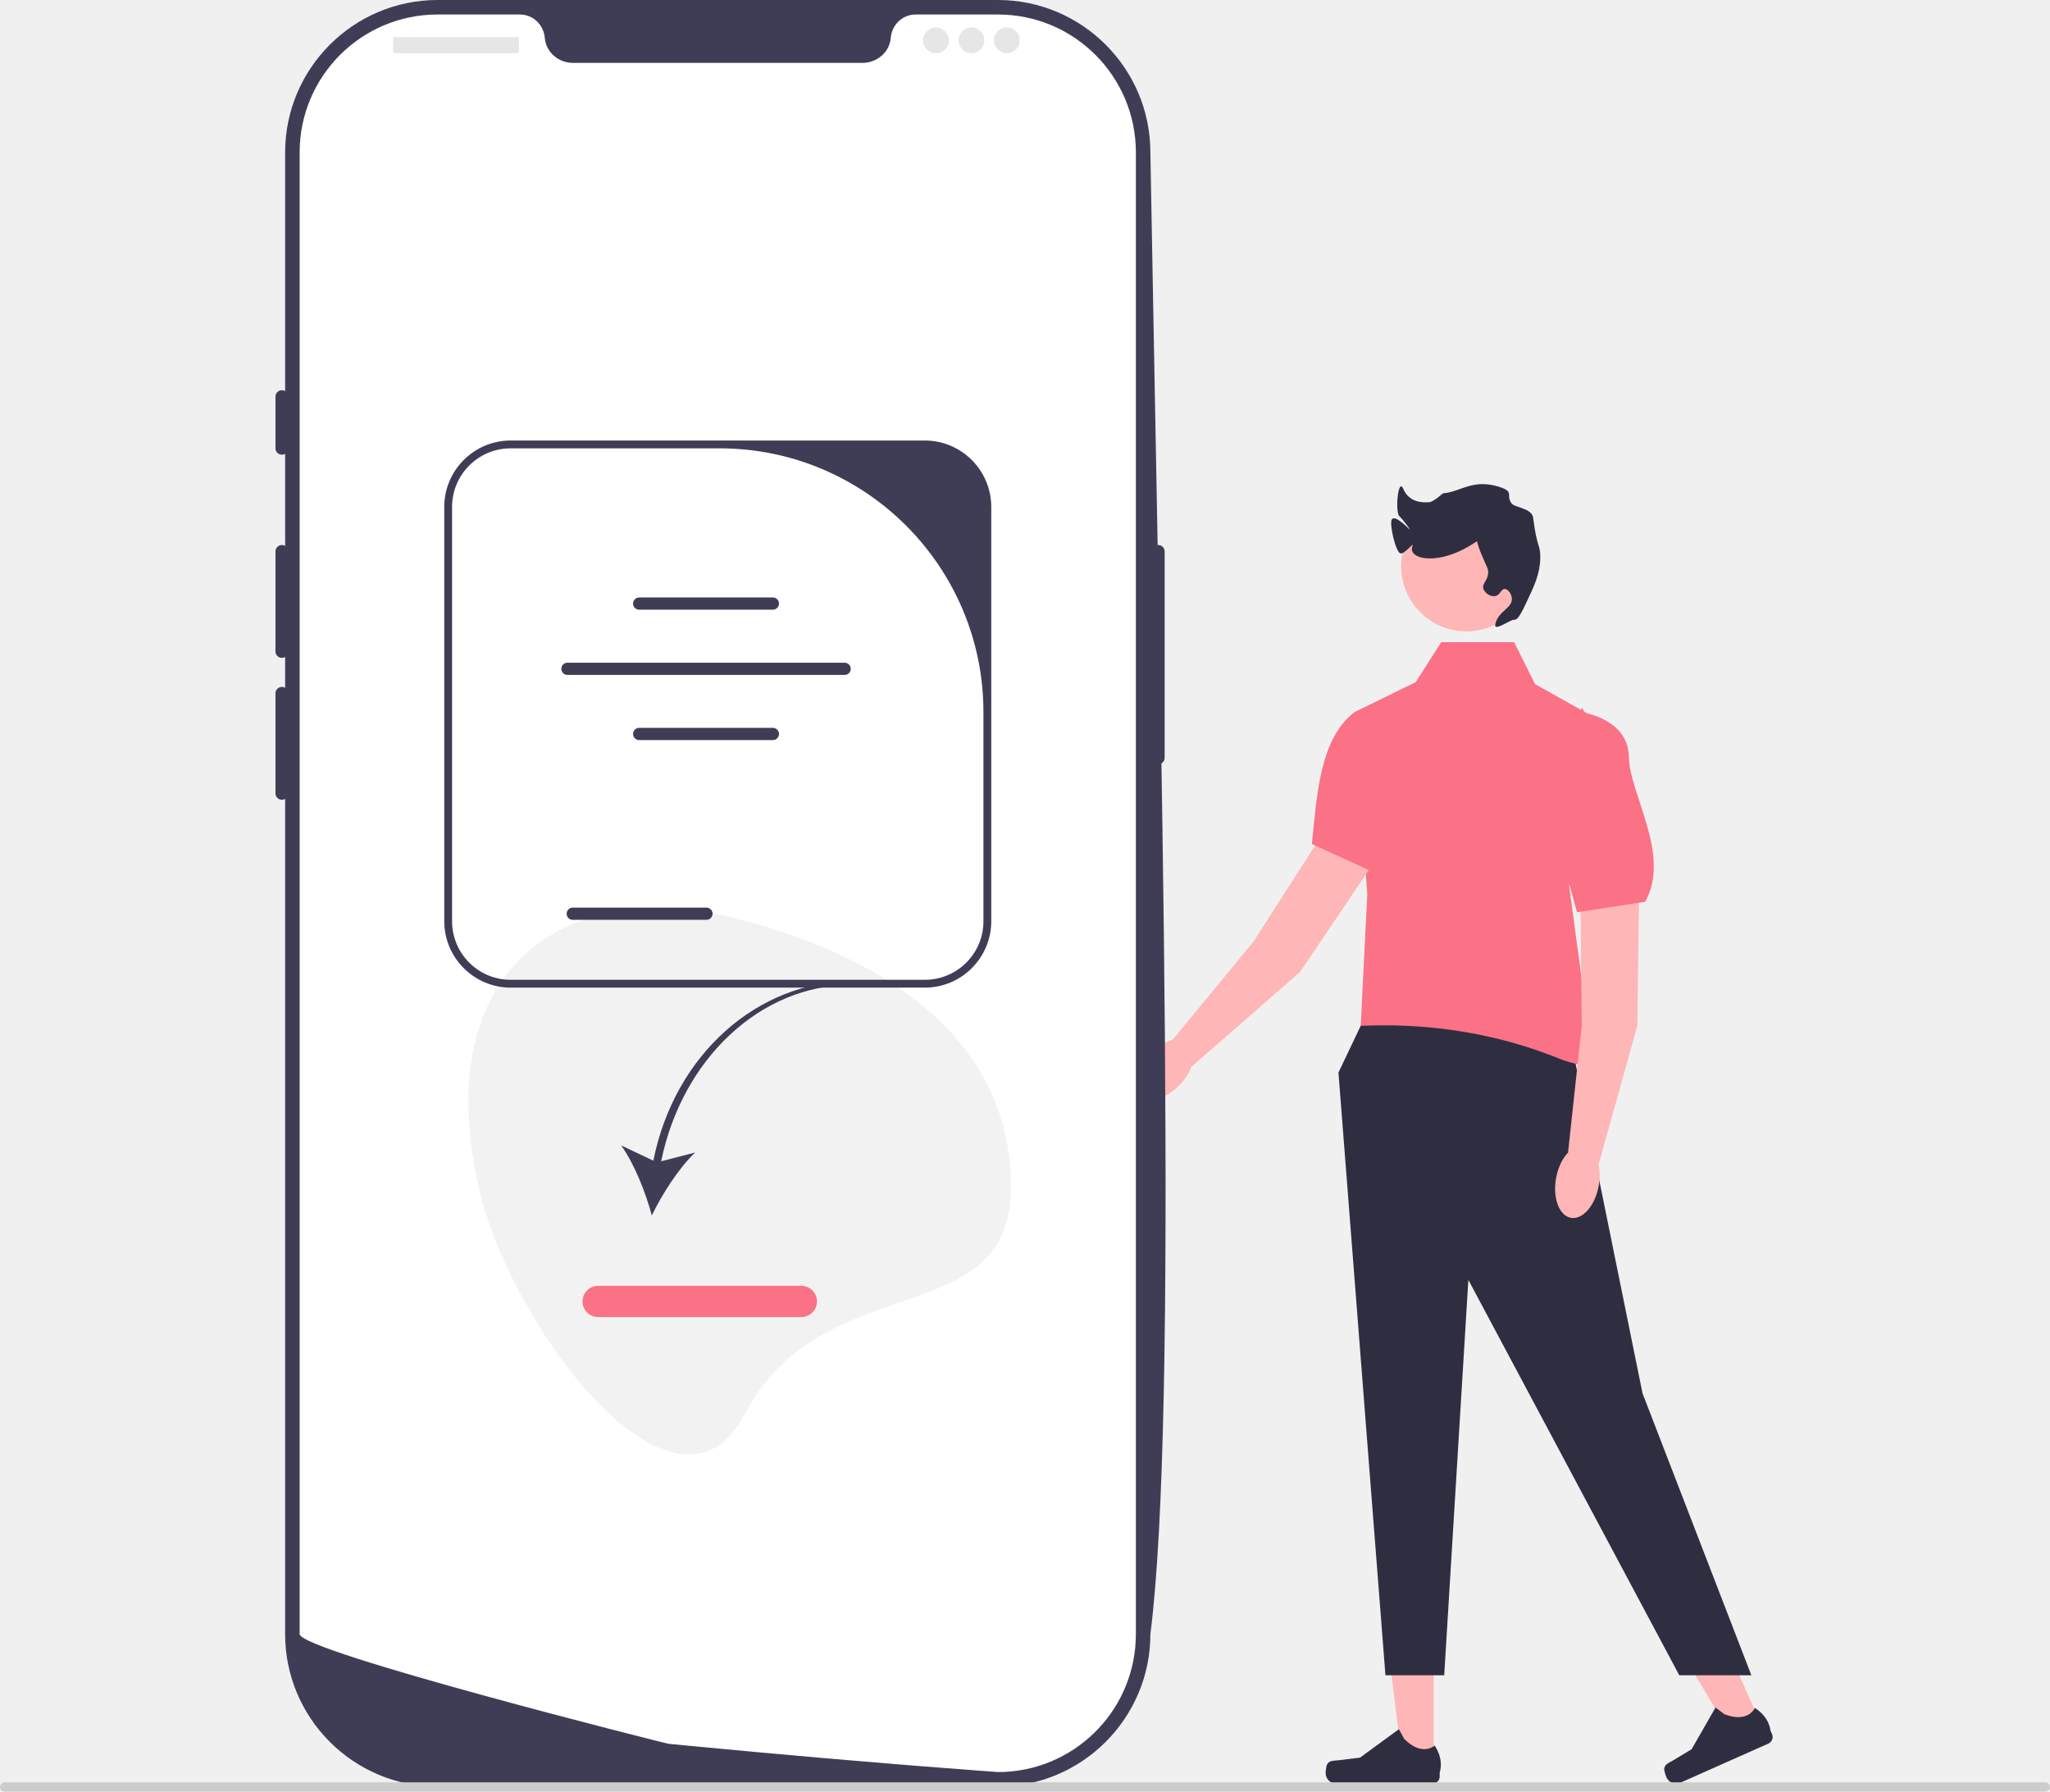
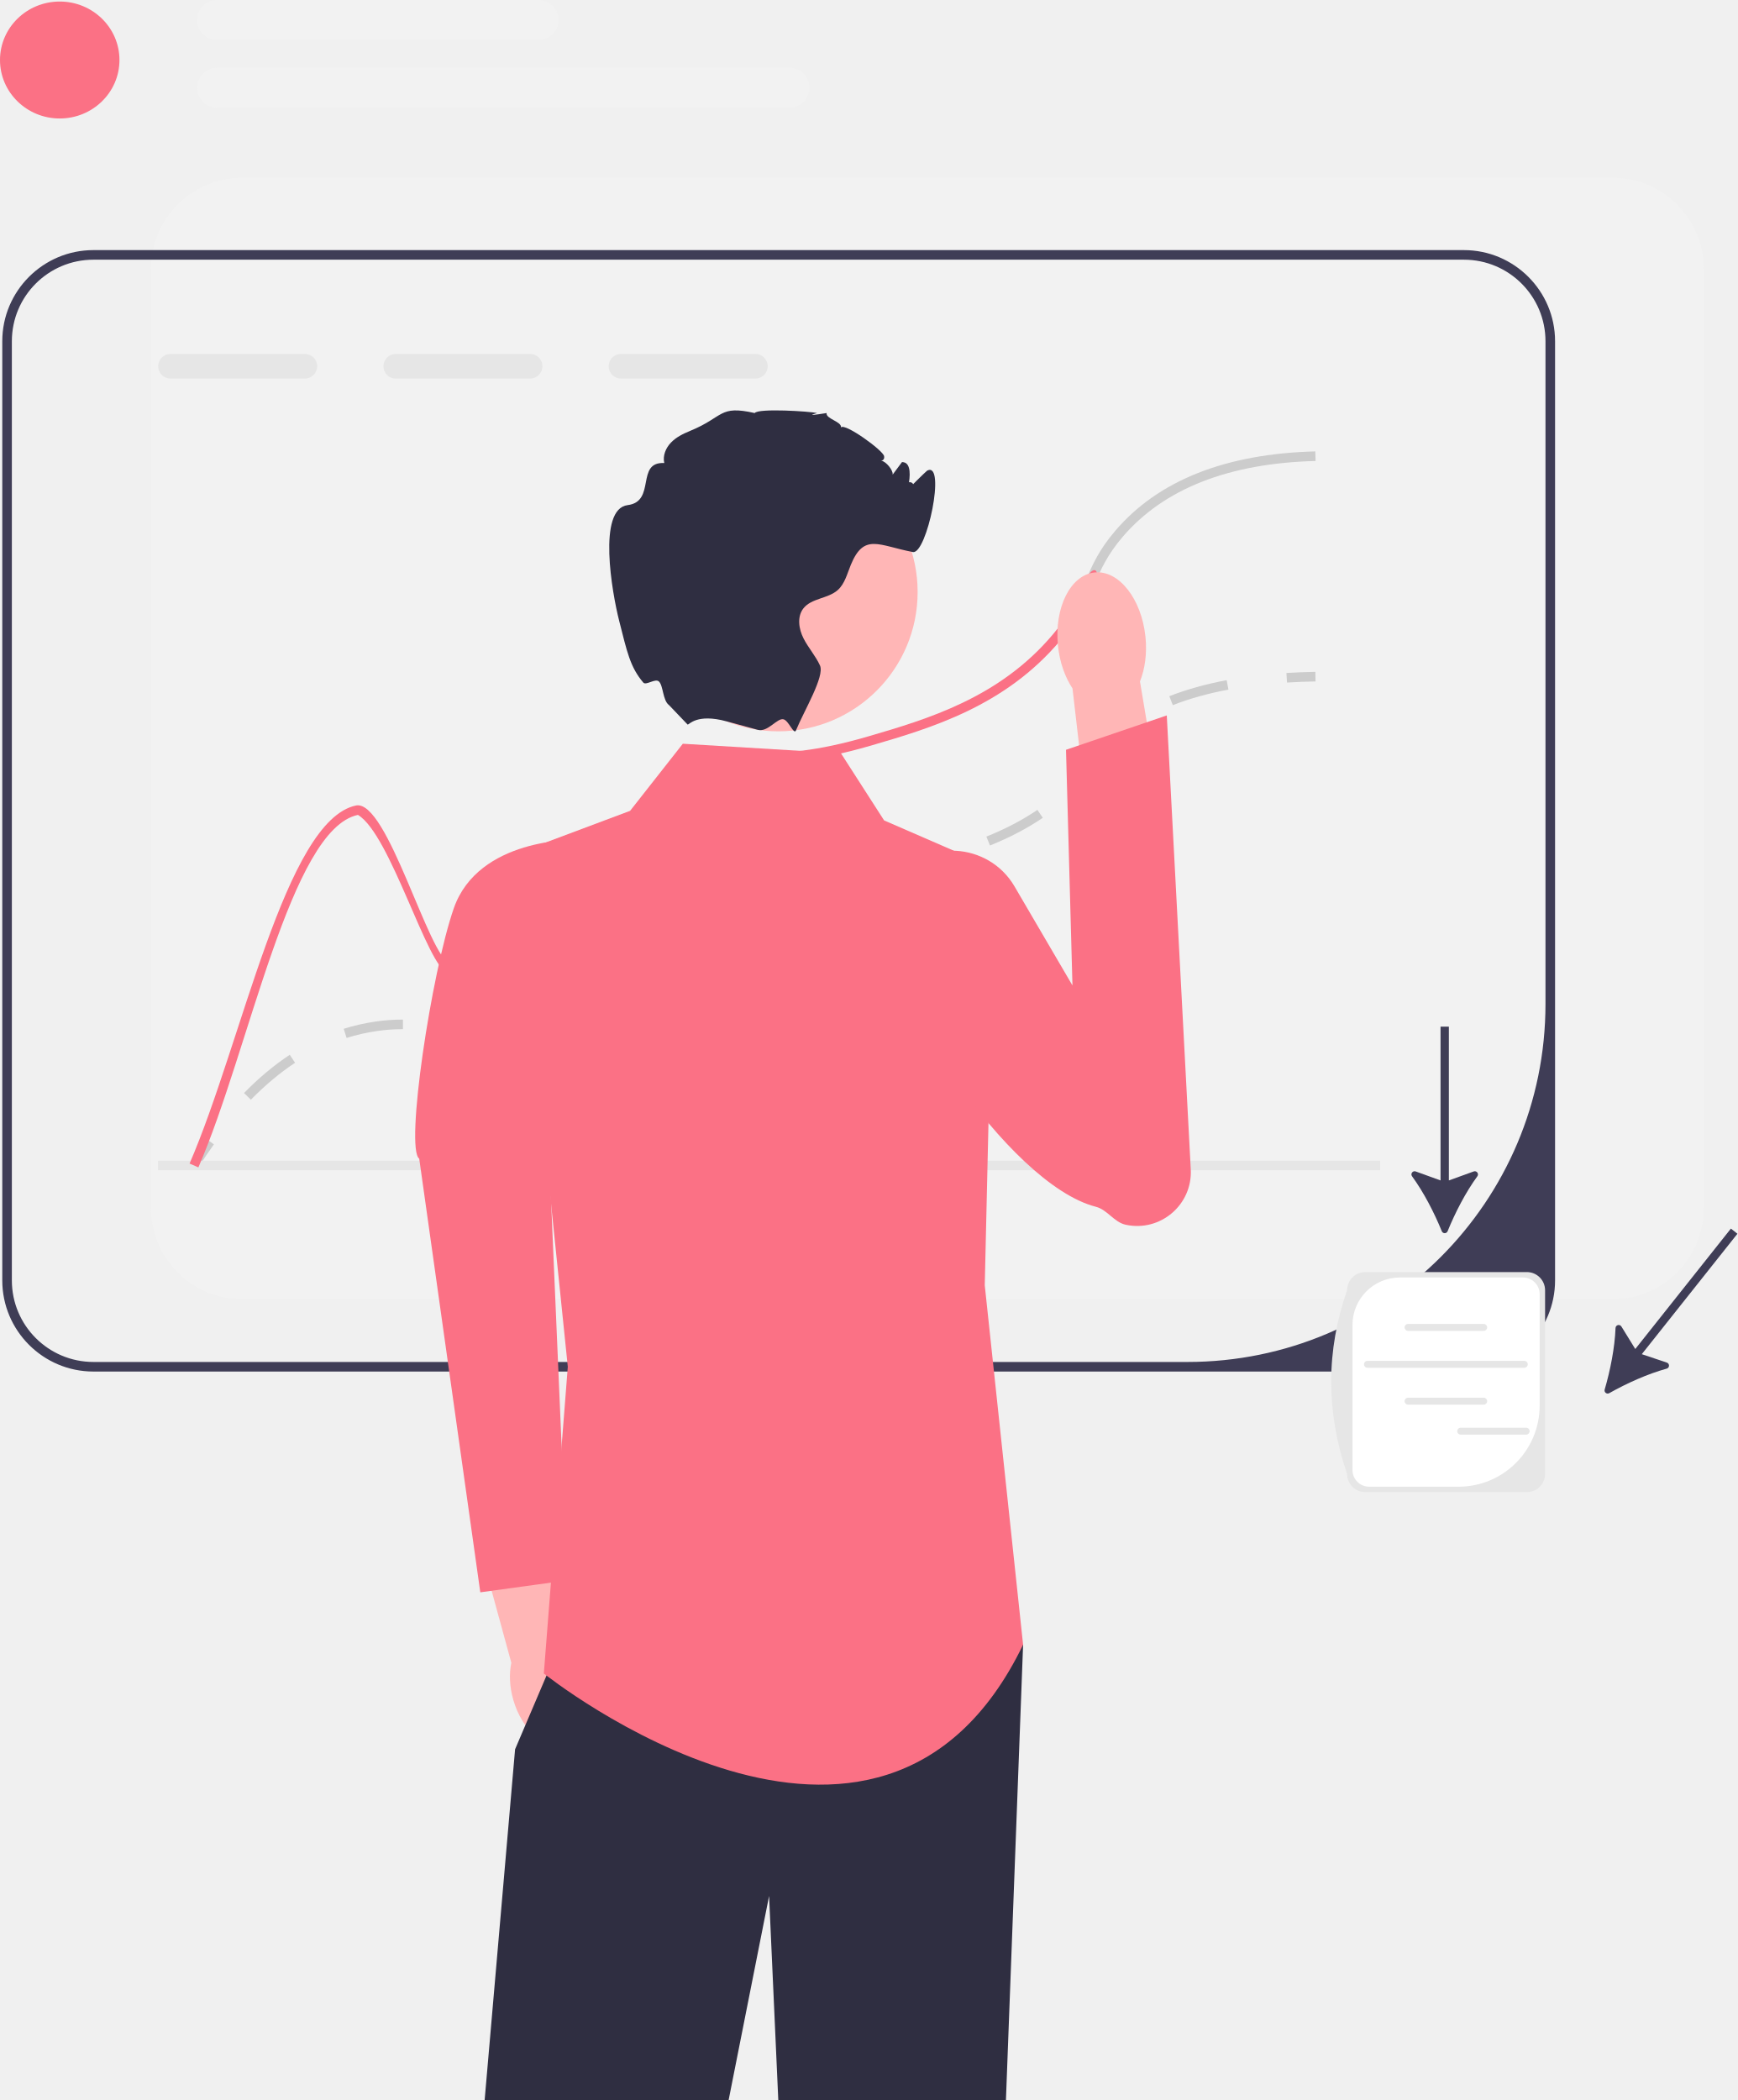
- <svg xmlns="http://www.w3.org/2000/svg" width="524.67" height="458.466" viewBox="0 0 524.67 458.466">
+ <svg xmlns="http://www.w3.org/2000/svg" width="362.524" height="438.188" viewBox="0 0 362.524 438.188">
  <g>
-     <g>
-       <polygon points="366.925 451.647 358.968 451.646 355.183 420.955 366.927 420.955 366.925 451.647" fill="#ffb6b6" />
-       <path d="M339.664,451.466h0c-.248,.417-.378,1.764-.378,2.249h0c0,1.491,1.209,2.701,2.701,2.701h24.641c1.017,0,1.842-.825,1.842-1.842v-1.026s1.219-3.083-1.291-6.884c0,0-3.119,2.976-7.78-1.685l-1.374-2.49-9.949,7.276-5.515,.679c-1.206,.148-2.276-.023-2.897,1.022h-0Z" fill="#2f2e41" />
-     </g>
-     <g>
-       <polygon points="450.921 441.693 443.65 444.925 427.723 418.418 438.454 413.648 450.921 441.693" fill="#ffb6b6" />
-       <path d="M425.937,452.603h0c-.057,.482,.371,1.766,.568,2.209h0c.606,1.363,2.202,1.977,3.565,1.371l22.516-10.01c.93-.413,1.348-1.502,.935-2.432l-.417-.937s-.139-3.313-3.976-5.766c0,0-1.641,3.986-7.794,1.621l-2.267-1.717-6.135,10.691-4.763,2.861c-1.042,.626-2.089,.904-2.232,2.111l-0,0Z" fill="#2f2e41" />
-     </g>
-     <polygon points="349.632 259.606 342.558 274.462 354.585 428.684 369.625 428.684 375.808 327.52 429.785 428.684 448.234 428.684 420.377 356.525 401.276 262.435 349.632 259.606" fill="#2f2e41" />
-     <path d="M387.512,164.331h-18.654l-6.842,10.735-15.432,7.38,3.355,46.295-1.683,33.755,2.306-.067c16.463-.48,32.919,2.197,48.197,8.349,3.92,1.578,8.028,2.459,11.566,1.574,0,0-1.342-5.368-2.684-6.709s-2.013-2.451-1.342-3.239,2.013-1.458,.671-2.8-1.342-3.032-1.342-3.032l-4.026-29.844,8.051-42.27-16.774-9.393-5.368-10.735Z" fill="#fb7185" />
-     <polygon points="419.567 222.858 419.059 262.452 409.207 297.747 401.332 294.81 404.829 262.458 404.369 218.678 419.567 222.858" fill="#ffb6b6" />
-     <ellipse cx="403.717" cy="302.445" rx="9.341" ry="5.546" transform="translate(33.84638 645.456) rotate(-79.68097)" fill="#ffb6b6" />
-     <path d="M405.627,182.446s11.116,1.722,11.261,11.261,10.88,24.97,4.171,37.047l-17.445,2.684-9.393-34.218,10.735-18.116" fill="#fb7185" />
-     <polygon points="354.891 215.886 332.74 248.707 305.136 272.807 300.164 266.03 320.84 240.903 344.48 204.05 354.891 215.886" fill="#ffb6b6" />
-     <ellipse cx="297.968" cy="273.722" rx="9.341" ry="5.546" transform="translate(-105.7381 300.7412) rotate(-46.40043)" fill="#ffb6b6" />
-     <path d="M365.413,174.452s8.347,7.539,3.235,15.593-4.606,26.846-16.842,33.26l-16.056-7.329c1.353-13.231,2.142-26.95,10.924-33.761l18.915-9.254" fill="#fb7185" />
-     <g>
-       <circle cx="375.29" cy="144.874" r="16.692" fill="#ffb6b6" />
-       <path d="M387.549,158.589c.919,.157,1.999-2.072,3.03-4.242,2.159-4.544,3.532-7.432,3.636-11.515,.089-3.48-.878-2.566-1.818-10.303-.31-2.552-4.669-2.547-5.557-3.758-1.499-2.047,.801-2.891-2.928-4.12-6.984-2.303-10.142,1.275-14.578,1.583-.112,.008-2.311,2.158-3.539,2.269-2.152,.195-5.255-.14-6.647-3.418-1.301-3.065-2.163,5.892-1,7,.987,.941,2.69,3.303,2.734,3.475,.049,.194-4.05-4.346-4.734-2.475-.492,1.347,1.058,8.275,2.31,8.535,1.047,.218,3.608-3.234,3.03-1.818-1.34,3.283,6.717,5.377,16.363-1.212,.342-.234,.019,.139,1.212,3.03,1.505,3.646,1.844,3.844,1.818,4.848-.057,2.174-1.689,2.814-1.212,4.242,.386,1.157,1.897,2.052,3.03,1.818,1.279-.264,1.498-1.846,2.424-1.818,.793,.024,1.734,1.219,1.818,2.424,.177,2.54-3.583,3.238-4.242,6.666-.372,1.935,4.003-1.356,4.848-1.212Z" fill="#2f2e41" />
-     </g>
+     <path d="M336.48,37.094H50.52c-10.49,0-19.02,8.53-19.02,19.02V252.074c0,10.49,8.53,19.02,19.02,19.02H336.48c10.49,0,19.02-8.53,19.02-19.02V56.114c0-10.49-8.53-19.02-19.02-19.02Z" fill="#f2f2f2" />
+     <path d="M305.455,52.188H19.495C9.005,52.188,.475,60.718,.475,71.208v195.96c0,10.49,8.53,19.02,19.02,19.02H305.455c10.49,0,19.02-8.53,19.02-19.02V71.208c0-10.49-8.53-19.02-19.02-19.02Zm17.02,157.304c0,41.254-33.443,74.696-74.696,74.696H19.495c-9.4,0-17.02-7.62-17.02-17.02V71.208c0-9.4,7.62-17.02,17.02-17.02H305.455c9.4,0,17.02,7.62,17.02,17.02V209.492Z" fill="#3f3d56" />
  </g>
  <g>
-     <path d="M255.412,457.176H111.987c-21.512,0-39.013-17.501-39.013-39.014V39.013C72.974,17.501,90.475,0,111.987,0H255.412c21.512,0,39.013,17.501,39.013,39.013,2.67,152.255,7.223,322.756,0,379.149,0,21.512-17.501,39.014-39.013,39.014Z" fill="#3f3d56" />
-     <path d="M296.425,139.464c-.91,0-1.65,.74-1.65,1.65v52.815c0,.91,.74,1.65,1.65,1.65s1.65-.74,1.65-1.65v-52.815c0-.91-.74-1.65-1.65-1.65Z" fill="#3f3d56" />
-     <path d="M290.712,39.014V418.156c0,18.724-14.573,34.041-33.001,35.229h-.008c-.272,.017-.545,.033-.825,.041-.487,.025-.974,.033-1.469,.033,0,0-1.816-.132-5.133-.38-3.35-.248-8.227-.619-14.309-1.106-1.824-.14-3.747-.297-5.777-.462-4.044-.33-8.483-.693-13.245-1.106-1.898-.157-3.862-.33-5.867-.503-10.249-.883-21.728-1.915-33.834-3.086-2.047-.19-4.11-.388-6.189-.594-.545-.058-94.366-23.643-94.366-28.066V39.014c0-19.5,15.803-35.303,35.303-35.303h21.076c3.367,0,6.074,2.624,6.363,5.983,.025,.223,.05,.446,.091,.668,.611,3.375,3.705,5.727,7.138,5.727h74.082c3.433,0,6.528-2.352,7.138-5.727,.041-.223,.066-.446,.091-.668,.289-3.359,2.996-5.983,6.362-5.983h21.076c19.5,0,35.303,15.803,35.303,35.303Z" fill="#fff" />
-     <path d="M72.149,99.853c-.91,0-1.65,.74-1.65,1.65v13.204c0,.91,.74,1.65,1.65,1.65s1.65-.74,1.65-1.65v-13.204c0-.91-.74-1.65-1.65-1.65Z" fill="#3f3d56" />
-     <path d="M72.149,139.464c-.91,0-1.65,.74-1.65,1.65v25.582c0,.91,.74,1.65,1.65,1.65s1.65-.74,1.65-1.65v-25.582c0-.91-.74-1.65-1.65-1.65Z" fill="#3f3d56" />
-     <path d="M72.149,175.773c-.91,0-1.65,.74-1.65,1.65v25.582c0,.91,.74,1.65,1.65,1.65s1.65-.74,1.65-1.65v-25.582c0-.91-.74-1.65-1.65-1.65Z" fill="#3f3d56" />
-     <rect x="100.619" y="9.49" width="32.184" height="4.126" rx=".31" ry=".31" fill="#e6e6e6" />
-     <circle cx="239.548" cy="10.315" r="3.301" fill="#e6e6e6" />
-     <circle cx="248.625" cy="10.315" r="3.301" fill="#e6e6e6" />
-     <circle cx="257.703" cy="10.315" r="3.301" fill="#e6e6e6" />
-   </g>
-   <path d="M258.752,303.725c0-37.625-31.801-58.323-68.127-68.127-46.573-12.569-80.682,12.865-68.127,68.127,8.336,36.69,50.648,91.446,68.127,58.127,20-38.127,68.127-20.501,68.127-58.127Z" fill="#f2f2f2" />
-   <path d="M0,457.276c0,.66,.53,1.19,1.19,1.19H523.48c.66,0,1.19-.53,1.19-1.19,0-.66-.53-1.19-1.19-1.19H1.19c-.66,0-1.19,.53-1.19,1.19Z" fill="#ccc" />
-   <g>
-     <path d="M167.211,297.009l-8.23-3.899c3.376,4.711,6.284,12.068,7.841,17.922,2.637-5.453,6.887-12.126,11.094-16.112l-8.698,2.238c5.36-26.268,25.519-45.126,48.604-45.126l.327-.949c-24.113,0-45.466,18.596-50.938,45.925Z" fill="#3f3d56" />
-     <path d="M205.09,337.033h-52c-2.206,0-4-1.794-4-4s1.794-4,4-4h52c2.206,0,4,1.794,4,4s-1.794,4-4,4Z" fill="#fb7185" />
+     <path d="M41.322,243.721l-1.692-1.065c1.1-1.749,2.235-3.443,3.373-5.038l1.628,1.162c-1.116,1.562-2.229,3.225-3.309,4.941Z" fill="#ccc" />
+     <path d="M52.349,229.468l-1.432-1.396c3.052-3.127,6.264-5.812,9.546-7.98l1.103,1.669c-3.164,2.089-6.265,4.682-9.217,7.708Zm49.896-12.624c-2.388,0-4.564-.306-6.193-.572l.323-1.974c1.65,.27,3.638,.546,5.87,.546,1.971,0,3.908-.216,5.921-.662l.432,1.953c-2.157,.477-4.235,.709-6.353,.709Zm-29.926-.265l-.602-1.907c2.148-.678,4.374-1.186,6.615-1.51,1.924-.278,3.764-.414,5.624-.414h.123v2h-.123c-1.763,0-3.509,.128-5.337,.393-2.134,.309-4.254,.793-6.3,1.438Zm47.671-5.78l-1.278-1.538c2.76-2.292,4.738-5.064,6.833-8l.835-1.167,1.623,1.169-.831,1.16c-2.172,3.043-4.224,5.918-7.182,8.376Zm16.039-18.338l-1.23-1.577c2.696-2.104,5.742-3.808,9.311-5.211,.608-.239,1.189-.453,1.747-.643l.646,1.893c-.53,.181-1.082,.384-1.66,.611-3.388,1.332-6.271,2.943-8.812,4.927Zm24.145-6.947c-.673,0-1.311-.006-1.924-.013l.023-2c.627,.007,1.281,.009,1.974,.013,2.354,0,5.631-.067,10.127-.587l.23,1.986c-4.645,.538-7.974,.594-10.431,.601Zm22.597-2.619l-.396-1.96c3.592-.727,7.771-1.591,11.908-2.659l.5,1.937c-4.184,1.08-8.394,1.951-12.012,2.682Zm23.793-6.474l-.748-1.855c4.01-1.617,7.492-3.44,10.646-5.575l1.121,1.656c-3.271,2.215-6.876,4.104-11.019,5.773Zm20.208-14.291l-1.623-1.169c.558-.774,1.041-1.53,1.507-2.26,1.377-2.156,2.801-4.386,6.192-7.124l.237-.19,1.239,1.569-.22,.176c-3.138,2.533-4.413,4.53-5.763,6.645-.481,.753-.979,1.533-1.569,2.353Zm17.942-15l-.729-1.862c3.564-1.397,7.59-2.522,11.966-3.343l.369,1.966c-4.252,.798-8.157,1.888-11.605,3.239Z" fill="#ccc" />
+     <path d="M268.543,142.423l-.125-1.996c1.943-.122,3.975-.202,6.039-.239l.036,2c-2.035,.036-4.037,.115-5.95,.235Z" fill="#ccc" />
  </g>
  <g>
-     <path d="M253.7,129.725v106c0,9.374-7.626,17-17,17h-106c-9.374,0-17-7.626-17-17v-106c0-9.374,7.626-17,17-17h106c9.374,0,17,7.626,17,17Zm-17,121c8.284,0,15-6.716,15-15v-53.441c0-37.312-30.247-67.559-67.559-67.559h-53.441c-8.284,0-15,6.716-15,15v106c0,8.284,6.716,15,15,15h106Z" fill="#3f3d56" />
+     <path d="M63.623,73.859h-28.06c-1.41,0-2.56,1.15-2.56,2.56,0,1.42,1.15,2.57,2.56,2.57h28.06c1.41,0,2.56-1.15,2.56-2.57,0-1.41-1.15-2.56-2.56-2.56Z" fill="#e6e6e6" />
+     <path d="M110.623,73.859h-28.06c-1.41,0-2.56,1.15-2.56,2.56,0,1.42,1.15,2.57,2.56,2.57h28.06c1.41,0,2.56-1.15,2.56-2.57,0-1.41-1.15-2.56-2.56-2.56Z" fill="#e6e6e6" />
+     <path d="M157.623,73.859h-28.06c-1.41,0-2.56,1.15-2.56,2.56,0,1.42,1.15,2.57,2.56,2.57h28.06c1.41,0,2.56-1.15,2.56-2.57,0-1.41-1.15-2.56-2.56-2.56Z" fill="#e6e6e6" />
+   </g>
+   <rect x="32.975" y="242.188" width="255" height="2" fill="#e6e6e6" />
+   <path d="M274.505,96.188c-18.15,.47-31.69,5.81-40.27,15.85-3.17,3.72-4.46,6.65-5.82,9.75-1.35,3.06-2.73,6.21-5.94,10.32v-3.4c1.99-2.92,3.06-5.36,4.11-7.73,1.42-3.24,2.77-6.3,6.13-10.23,8.96-10.5,23-16.07,41.73-16.56l.06,2Z" fill="#ccc" />
+   <path d="M228.415,121.788c-1.35,3.06-2.73,6.21-5.94,10.32-.38,.49-.79,1-1.23,1.53-11.58,13.77-27.05,18.29-39.49,21.93-.78,.23-1.54,.44-2.28,.64-11.06,3-17.12,2.89-21.63,2.82-4.53-.08-7.52-.13-12.87,2.93-9.81,5.59-13.83,13.77-17.72,21.68-4.01,8.14-7.79,15.83-17.43,19.44-6.69,2.5-11.39,1.26-16.36-.04-4.27-1.13-11.966-28.944-18.78-33-14.07,2.95-22.62,48.93-33.29,73.55l-1.84-.8c10.95-25.24,19.97-71.61,34.71-74.71,6.57-1.38,15.22,31.84,19.71,33.02,4.66,1.23,9.05,2.38,15.15,.1,8.9-3.32,12.34-10.33,16.33-18.44,3.84-7.8,8.19-16.64,18.52-22.54,5.83-3.33,9.22-3.27,13.9-3.19,4.46,.08,10.48,.18,21.6-2.89,.56-.16,1.13-.32,1.72-.49,12.18-3.56,27.33-7.99,38.51-21.29,1.1-1.31,2.01-2.52,2.77-3.65,1.99-2.92,3.06-5.36,4.11-7.73,1.42-3.24,3.19-2.29,1.83,.81Z" fill="#fb7185" />
+   <g>
+     <path d="M121.776,350.568c-.792-2.756-2.147-5.108-3.761-6.785l-5.864-26.73-12.781,3.131,7.324,26.778c-.482,2.266-.385,4.97,.406,7.727,1.808,6.297,6.56,10.479,10.612,9.341,4.053-1.138,5.872-7.165,4.063-13.462h0Z" fill="#ffb6b6" />
+     <path d="M120.008,175.227s-20.184-.413-25.317,14.285c-4.672,13.379-10.209,50.135-7.216,52.259l12.743,90.485,18.171-2.497-4.663-108.569,6.282-45.964Z" fill="#fb7185" />
+   </g>
+   <polygon points="213.475 343.188 209.895 438.188 162.395 438.188 160.475 395.618 152.035 438.188 101.125 438.188 107.475 365.008 114.035 349.618 118.475 339.188 213.475 343.188" fill="#2f2e41" />
+   <path d="M175.475,157.188l-33-2-11,14-24,9,11,107-5,64s70,56,100-6l-8-75,2-87-23-10-9-14Z" fill="#fb7185" />
+   <g>
+     <path d="M239.006,132.849c.358,3.467-.097,6.727-1.144,9.341l5.497,32.812-15.69,2.159-3.887-33.517c-1.559-2.345-2.671-5.444-3.029-8.911-.818-7.92,2.605-14.763,7.645-15.283,5.04-.521,9.789,5.478,10.607,13.398v0Z" fill="#ffb6b6" />
+     <path d="M211.677,184.945c-5.409-9.245-18.826-10.116-24.835-1.25-1.643,2.424-1.185,5.148-1.577,8.422-1.665,13.896,24.964,54.96,43.39,59.688,2.418,.62,3.795,3.229,6.236,3.753h0c7.23,1.554,13.961-4.184,13.57-11.569l-5.005-94.708-21.027,7.172,1.346,49.171-12.098-20.678Z" fill="#fb7185" />
+   </g>
+   <g>
+     <circle cx="162.4" cy="123.532" r="29.068" fill="#ffb6b6" />
+     <path d="M189.475,102.188c-.25,.06,3.826-3.913,4-4,4-2-.11,17.55-3,17-7.11-1.35-10.18-4.03-12.94,2.66-.77,1.86-1.25,3.96-2.75,5.29-2.06,1.81-5.48,1.66-7.16,3.82-1.35,1.74-.96,4.3,.04,6.26,1,1.97,2.52,3.64,3.43,5.65,1.02,2.26-3.33,9.45-4.99,13.49v.01l-.01,.024c-.441,1.06-1.489-1.993-2.596-2.298-1.324-.365-3.275,2.762-5.384,2.194-.01,0-.02-.01-.03-.01-2.01-.56-4.25-1.16-6.47-1.76h-.01c-6.25-1.7-7.83,.74-8.13,.67l-3.88-4.06c-1.332-.97-1.181-4.099-2.12-4.94-.768-.687-2.682,.901-3.246,.24-2.766-3.24-3.403-6.481-5.034-12.88-1.49-5.85-4.58-23.36,1.77-24.15,5.99-.75,1.61-9.09,7.64-8.78-.36-1.52,.31-3.15,1.4-4.27,1.08-1.13,2.52-1.83,3.97-2.43,7.15-2.92,5.96-5.43,13.5-3.73,.75-1.05,11.64-.35,13,0,.1,.02-3.37,.85,2,0-.2,1.23,3.2,1.77,3,3,.75-1.01,8.81,4.79,9,6,.25,1.51-2.03,.74-.51,.97,.9,.14,2.44,1.97,2.29,2.88,.65-.88,1.3-1.75,1.96-2.63,.12,.01,.23,.03,.35,.05,3.04,.58-.445,10.518-.32,7.42,.23-5.69,4.26-2.36,1.23-1.69Z" fill="#2f2e41" />
+   </g>
+   <path d="M300.835,256.9c.224,.552,.997,.552,1.221-0,1.561-3.849,3.784-8.16,6.203-11.455,.387-.527-.147-1.232-.762-1.01l-5.183,1.875v-32.086h-1.735v32.086l-5.185-1.875c-.615-.223-1.149,.482-.762,1.01,2.418,3.295,4.641,7.606,6.204,11.455Z" fill="#3f3d56" />
+   <path d="M334.826,289.937c-.168,.571,.438,1.052,.956,.759,3.617-2.043,8.039-4.037,11.981-5.113,.631-.172,.652-1.056,.031-1.264l-5.225-1.755,19.955-25.127-1.359-1.079-19.955,25.127-2.894-4.693c-.343-.557-1.2-.337-1.224,.317-.155,4.084-1.095,8.842-2.266,12.829Z" fill="#3f3d56" />
+   <g>
+     <path d="M318.593,311.349h-33.721c-2.094,0-3.797-1.703-3.797-3.797-4.459-13.032-4.37-25.801,0-38.323,0-2.094,1.703-3.797,3.797-3.797h33.721c2.094,0,3.797,1.703,3.797,3.797v38.323c0,2.094-1.703,3.797-3.797,3.797Z" fill="#e6e6e6" />
+     <path d="M292.096,266.563c-5.463,0-9.891,4.428-9.891,9.891v30.285c0,1.921,1.557,3.479,3.479,3.479h18.648c9.348,0,16.926-7.578,16.926-16.926v-23.25c0-1.921-1.557-3.479-3.479-3.479h-25.683Z" fill="#fff" />
    <g>
-       <path d="M197.81,156.017h-34.221c-.863,0-1.565-.702-1.565-1.565s.702-1.564,1.565-1.564h34.221c.863,0,1.564,.702,1.564,1.564s-.702,1.565-1.564,1.565Z" fill="#3f3d56" />
-       <path d="M197.81,189.381h-34.221c-.863,0-1.565-.702-1.565-1.565s.702-1.564,1.565-1.564h34.221c.863,0,1.564,.702,1.564,1.564s-.702,1.565-1.564,1.565Z" fill="#3f3d56" />
-       <path d="M180.81,235.381h-34.221c-.863,0-1.565-.702-1.565-1.565s.702-1.564,1.565-1.564h34.221c.863,0,1.564,.702,1.564,1.564s-.702,1.565-1.564,1.565Z" fill="#3f3d56" />
-       <path d="M216.174,172.71h-70.947c-.863,0-1.565-.702-1.565-1.565s.702-1.564,1.565-1.564h70.947c.863,0,1.564,.702,1.564,1.564,0,.863-.702,1.565-1.564,1.565Z" fill="#3f3d56" />
+       <path d="M309.585,277.7h-15.788c-.398,0-.722-.324-.722-.722,0-.398,.324-.722,.722-.722h15.788c.398,0,.722,.324,.722,.722,0,.398-.324,.722-.722,.722Z" fill="#e6e6e6" />
+       <path d="M309.585,293.093h-15.788c-.398,0-.722-.324-.722-.722s.324-.722,.722-.722h15.788c.398,0,.722,.324,.722,.722s-.324,.722-.722,.722Z" fill="#e6e6e6" />
+       <path d="M318.057,285.402h-32.732c-.398,0-.722-.324-.722-.722,0-.398,.324-.722,.722-.722h32.732c.398,0,.722,.324,.722,.722,0,.398-.324,.722-.722,.722Z" fill="#e6e6e6" />
    </g>
+     <path d="M318.443,299.351h-13.658c-.398,0-.722-.324-.722-.722,0-.398,.324-.722,.722-.722h13.658c.398,0,.722,.324,.722,.722s-.324,.722-.722,.722Z" fill="#e6e6e6" />
+   </g>
+   <g>
+     <ellipse cx="12.463" cy="12.522" rx="12.463" ry="12.201" fill="#fb7185" />
+     <path d="M112.376,8.348H45.291c-2.301,0-4.174-1.872-4.174-4.174s1.872-4.174,4.174-4.174H112.376c2.301,0,4.174,1.872,4.174,4.174s-1.872,4.174-4.174,4.174Z" fill="#f2f2f2" />
+     <path d="M164.729,22.475H45.291c-2.301,0-4.174-1.872-4.174-4.174s1.872-4.174,4.174-4.174h119.438c2.301,0,4.174,1.872,4.174,4.174s-1.872,4.174-4.174,4.174Z" fill="#f2f2f2" />
  </g>
</svg>
